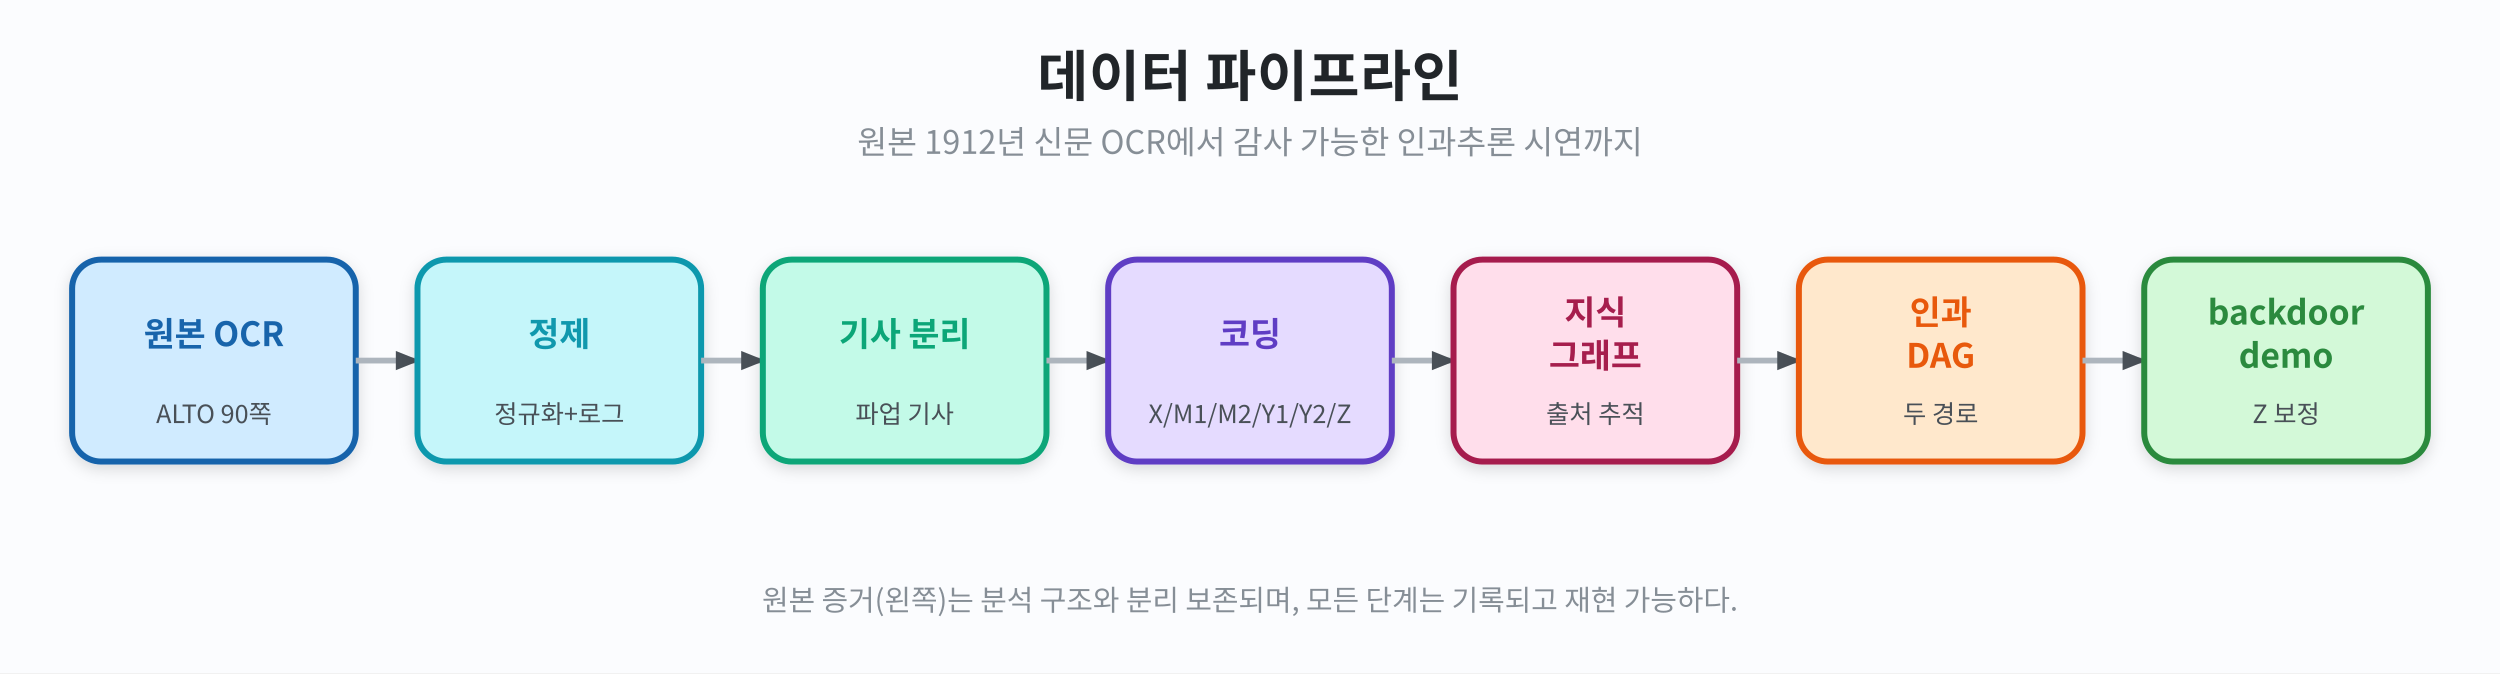
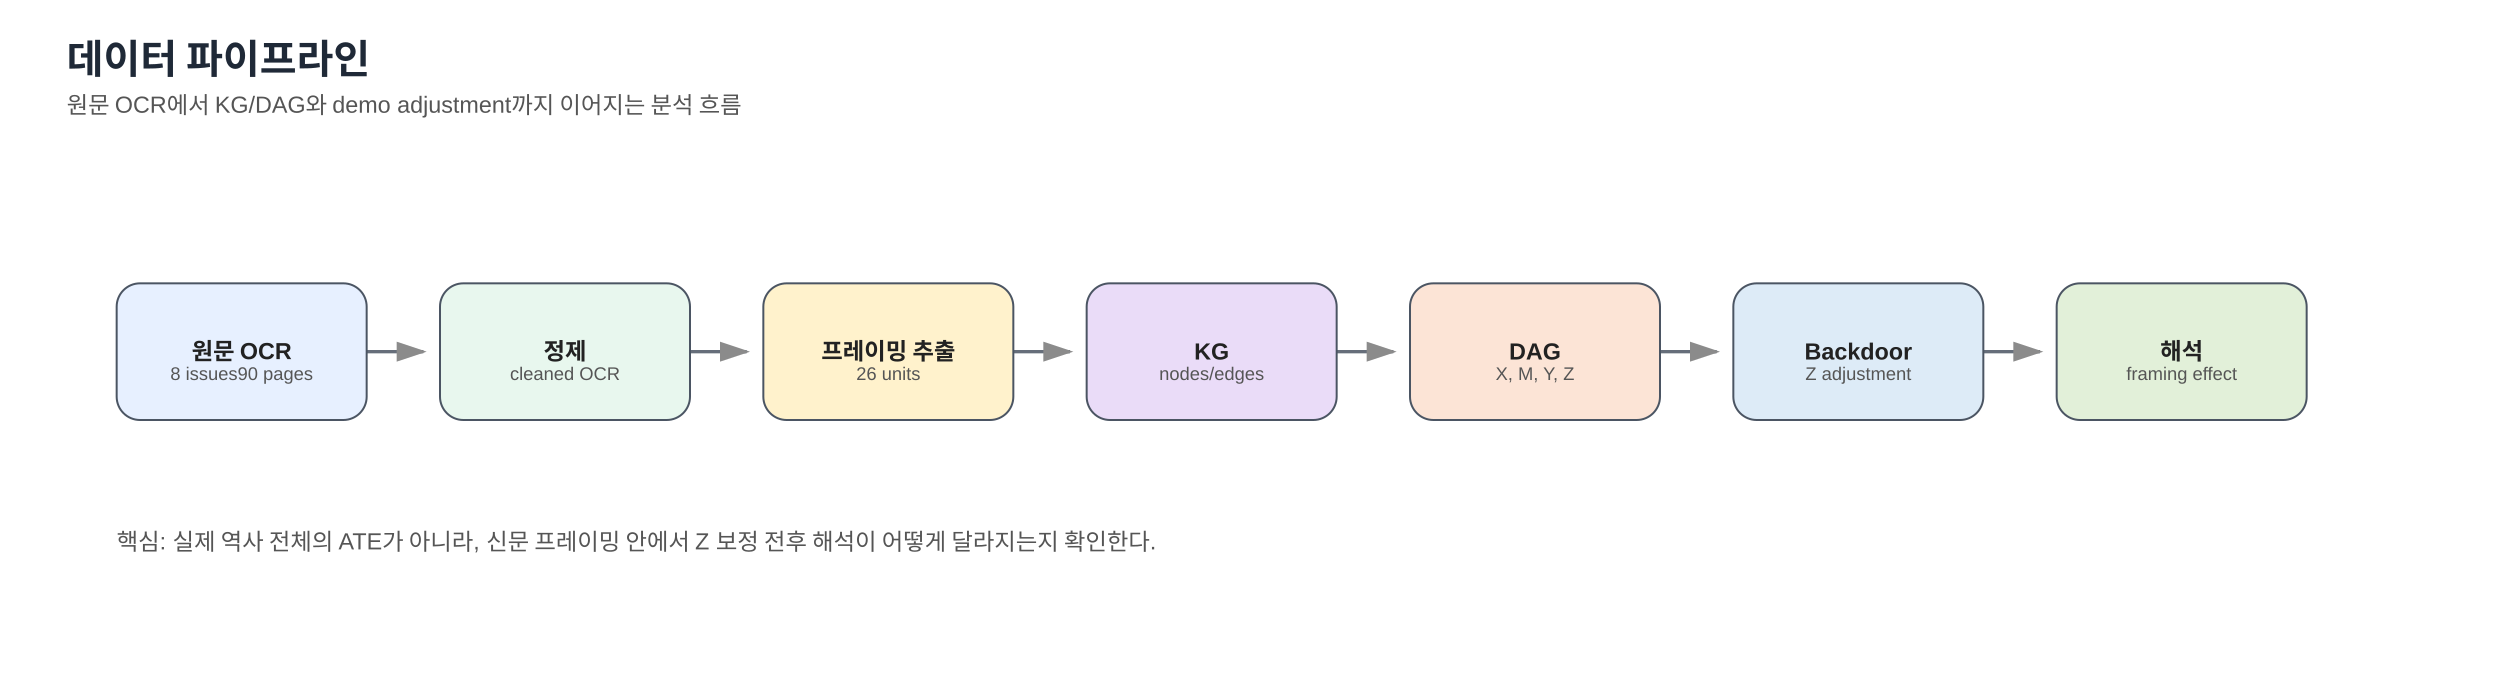
- <svg xmlns="http://www.w3.org/2000/svg" width="1040" height="280" viewBox="0 0 1040 280" font-family="'Noto Sans CJK KR','Segoe UI',sans-serif">
+ <svg xmlns="http://www.w3.org/2000/svg" width="1500" height="420" viewBox="0 0 1500 420">
+   <rect x="0" y="0" width="100%" height="100%" fill="#ffffff" />
+   <style>text{font-family:Arial, Helvetica, sans-serif;} .tiny{font-size:10px;} .small{font-size:12px;} .label{font-size:13px;font-weight:600;} .title{font-size:24px;font-weight:700;} .subtitle{font-size:14px;fill:#555;} .legend{font-size:12px;fill:#333;}</style>
  <defs>
-     <marker id="arrow" markerWidth="12" markerHeight="12" refX="9" refY="4" orient="auto" markerUnits="userSpaceOnUse">
-       <path d="M0,0 L0,8 L10,4 z" fill="#495057" />
+     <marker id="arrow" markerWidth="10" markerHeight="10" refX="8" refY="3" orient="auto" markerUnits="strokeWidth">
+       <path d="M0,0 L0,6 L9,3 z" fill="#777" />
    </marker>
-     <marker id="arrowd" markerWidth="12" markerHeight="12" refX="9" refY="4" orient="auto" markerUnits="userSpaceOnUse">
-       <path d="M0,0 L0,8 L10,4 z" fill="#868e96" />
-     </marker>
-     <marker id="arroww" markerWidth="13" markerHeight="13" refX="9" refY="4" orient="auto" markerUnits="userSpaceOnUse">
-       <path d="M0,0 L0,8 L10,4 z" fill="#ffffff" />
-     </marker>
-     <filter id="shadow" x="-20%" y="-20%" width="140%" height="140%">
-       <feDropShadow dx="0" dy="2" stdDeviation="3" flood-color="#000" flood-opacity="0.14" />
-     </filter>
  </defs>
-   <rect width="1040" height="280" fill="#fbfcfe" />
-   <text x="520.0" y="40" text-anchor="middle" font-size="23" font-weight="700" fill="#212529" letter-spacing="0.3">데이터 파이프라인</text>
-   <text x="520.0" y="64" text-anchor="middle" font-size="13.5" fill="#868e96">원본 1912년 신문 OCR에서 감사 가능한 인과추론 시연까지</text>
-   <rect x="30.0" y="108.0" width="118" height="84" rx="12" fill="#d0ebff" stroke="#1864ab" stroke-width="2.5" filter="url(#shadow)" />
-   <text x="89.0" y="144" text-anchor="middle" font-size="14" font-weight="700" fill="#1864ab">원본 OCR</text>
-   <text x="89.0" y="176" text-anchor="middle" font-size="10.5" fill="#495057">ALTO 90쪽</text>
-   <line x1="148.0" y1="150" x2="173.667" y2="150" stroke="#adb5bd" stroke-width="2.4" marker-end="url(#arrow)" />
-   <rect x="173.667" y="108.0" width="118" height="84" rx="12" fill="#c5f6fa" stroke="#1098ad" stroke-width="2.5" filter="url(#shadow)" />
-   <text x="232.667" y="144" text-anchor="middle" font-size="14" font-weight="700" fill="#1098ad">정제</text>
-   <text x="232.667" y="176" text-anchor="middle" font-size="10.5" fill="#495057">정규화+로그</text>
-   <line x1="291.667" y1="150" x2="317.333" y2="150" stroke="#adb5bd" stroke-width="2.4" marker-end="url(#arrow)" />
-   <rect x="317.333" y="108.0" width="118" height="84" rx="12" fill="#c3fae8" stroke="#0ca678" stroke-width="2.5" filter="url(#shadow)" />
-   <text x="376.333" y="144" text-anchor="middle" font-size="14" font-weight="700" fill="#0ca678">기사 분리</text>
-   <text x="376.333" y="176" text-anchor="middle" font-size="10.5" fill="#495057">파업 기사</text>
-   <line x1="435.333" y1="150" x2="461.0" y2="150" stroke="#adb5bd" stroke-width="2.4" marker-end="url(#arrow)" />
-   <rect x="461.0" y="108.0" width="118" height="84" rx="12" fill="#e5dbff" stroke="#5f3dc4" stroke-width="2.5" filter="url(#shadow)" />
-   <text x="520.0" y="144" text-anchor="middle" font-size="14" font-weight="700" fill="#5f3dc4">코딩</text>
-   <text x="520.0" y="176" text-anchor="middle" font-size="10.5" fill="#495057">X/M1/M2/Y1/Y2/Z</text>
-   <line x1="579.0" y1="150" x2="604.667" y2="150" stroke="#adb5bd" stroke-width="2.4" marker-end="url(#arrow)" />
-   <rect x="604.667" y="108.0" width="118" height="84" rx="12" fill="#ffdeeb" stroke="#a61e4d" stroke-width="2.5" filter="url(#shadow)" />
-   <text x="663.667" y="135" text-anchor="middle" font-size="14" font-weight="700" fill="#a61e4d">지식</text>
-   <text x="663.667" y="153" text-anchor="middle" font-size="14" font-weight="700" fill="#a61e4d">그래프</text>
-   <text x="663.667" y="176" text-anchor="middle" font-size="10.5" fill="#495057">출처 추적</text>
-   <line x1="722.667" y1="150" x2="748.333" y2="150" stroke="#adb5bd" stroke-width="2.4" marker-end="url(#arrow)" />
-   <rect x="748.333" y="108.0" width="118" height="84" rx="12" fill="#ffe8cc" stroke="#e8590c" stroke-width="2.5" filter="url(#shadow)" />
-   <text x="807.333" y="135" text-anchor="middle" font-size="14" font-weight="700" fill="#e8590c">인과</text>
-   <text x="807.333" y="153" text-anchor="middle" font-size="14" font-weight="700" fill="#e8590c">DAG</text>
-   <text x="807.333" y="176" text-anchor="middle" font-size="10.5" fill="#495057">두 경로</text>
-   <line x1="866.333" y1="150" x2="892" y2="150" stroke="#adb5bd" stroke-width="2.4" marker-end="url(#arrow)" />
-   <rect x="892.0" y="108.0" width="118" height="84" rx="12" fill="#d3f9d8" stroke="#2b8a3e" stroke-width="2.5" filter="url(#shadow)" />
-   <text x="951.0" y="135" text-anchor="middle" font-size="14" font-weight="700" fill="#2b8a3e">backdoor</text>
-   <text x="951.0" y="153" text-anchor="middle" font-size="14" font-weight="700" fill="#2b8a3e">demo</text>
-   <text x="951.0" y="176" text-anchor="middle" font-size="10.5" fill="#495057">Z 보정</text>
-   <text x="520.0" y="254" text-anchor="middle" font-size="12" fill="#868e96">원본 증거(왼쪽)는 분석 구조와 분리 보존되며, 모든 단계는 기록되고 재현 가능하다.</text>
+   <text x="40" y="44" class="title" fill="#1f2937">데이터 파이프라인</text>
+   <text x="40" y="68" class="subtitle">원문 OCR에서 KG/DAG와 demo adjustment까지 이어지는 분석 흐름</text>
+   <rect x="70.0" y="170.0" width="150.0" height="82.0" rx="14" fill="#E7F0FF" stroke="#4B5563" stroke-width="1.2" />
+   <text x="145.0" y="215.7" text-anchor="middle" font-size="14" font-weight="600" fill="#222">원문 OCR</text>
+   <text x="145.0" y="228.0" text-anchor="middle" font-size="11" fill="#555">8 issues
+ 90 pages</text>
+   <line x1="220.0" y1="211.0" x2="254.0" y2="211.0" stroke="#4B5563" stroke-width="2.0" opacity="0.85" marker-end="url(#arrow)" />
+   <rect x="264.0" y="170.0" width="150.0" height="82.0" rx="14" fill="#E8F7EE" stroke="#4B5563" stroke-width="1.2" />
+   <text x="339.0" y="215.7" text-anchor="middle" font-size="14" font-weight="600" fill="#222">정제</text>
+   <text x="339.0" y="228.0" text-anchor="middle" font-size="11" fill="#555">cleaned OCR</text>
+   <line x1="414.0" y1="211.0" x2="448.0" y2="211.0" stroke="#4B5563" stroke-width="2.0" opacity="0.85" marker-end="url(#arrow)" />
+   <rect x="458.0" y="170.0" width="150.0" height="82.0" rx="14" fill="#FFF2CC" stroke="#4B5563" stroke-width="1.2" />
+   <text x="533.0" y="215.7" text-anchor="middle" font-size="14" font-weight="600" fill="#222">프레이밍 추출</text>
+   <text x="533.0" y="228.0" text-anchor="middle" font-size="11" fill="#555">26 units</text>
+   <line x1="608.0" y1="211.0" x2="642.0" y2="211.0" stroke="#4B5563" stroke-width="2.0" opacity="0.85" marker-end="url(#arrow)" />
+   <rect x="652.0" y="170.0" width="150.0" height="82.0" rx="14" fill="#EADCF8" stroke="#4B5563" stroke-width="1.2" />
+   <text x="727.0" y="215.7" text-anchor="middle" font-size="14" font-weight="600" fill="#222">KG</text>
+   <text x="727.0" y="228.0" text-anchor="middle" font-size="11" fill="#555">nodes/edges</text>
+   <line x1="802.0" y1="211.0" x2="836.0" y2="211.0" stroke="#4B5563" stroke-width="2.0" opacity="0.85" marker-end="url(#arrow)" />
+   <rect x="846.0" y="170.0" width="150.0" height="82.0" rx="14" fill="#FCE4D6" stroke="#4B5563" stroke-width="1.2" />
+   <text x="921.0" y="215.7" text-anchor="middle" font-size="14" font-weight="600" fill="#222">DAG</text>
+   <text x="921.0" y="228.0" text-anchor="middle" font-size="11" fill="#555">X, M, Y, Z</text>
+   <line x1="996.0" y1="211.0" x2="1030.0" y2="211.0" stroke="#4B5563" stroke-width="2.0" opacity="0.85" marker-end="url(#arrow)" />
+   <rect x="1040.0" y="170.0" width="150.0" height="82.0" rx="14" fill="#DDEBF7" stroke="#4B5563" stroke-width="1.2" />
+   <text x="1115.0" y="215.7" text-anchor="middle" font-size="14" font-weight="600" fill="#222">Backdoor</text>
+   <text x="1115.0" y="228.0" text-anchor="middle" font-size="11" fill="#555">Z adjustment</text>
+   <line x1="1190.0" y1="211.0" x2="1224.0" y2="211.0" stroke="#4B5563" stroke-width="2.0" opacity="0.85" marker-end="url(#arrow)" />
+   <rect x="1234.0" y="170.0" width="150.0" height="82.0" rx="14" fill="#E2F0D9" stroke="#4B5563" stroke-width="1.2" />
+   <text x="1309.0" y="215.7" text-anchor="middle" font-size="14" font-weight="600" fill="#222">해석</text>
+   <text x="1309.0" y="228.0" text-anchor="middle" font-size="11" fill="#555">framing effect</text>
+   <text x="70" y="330" class="subtitle">핵심: 실제 역사 전체의 ATE가 아니라, 신문 프레이밍 안에서 Z 보정 전후 해석이 어떻게 달라지는지 확인한다.</text>
</svg>
